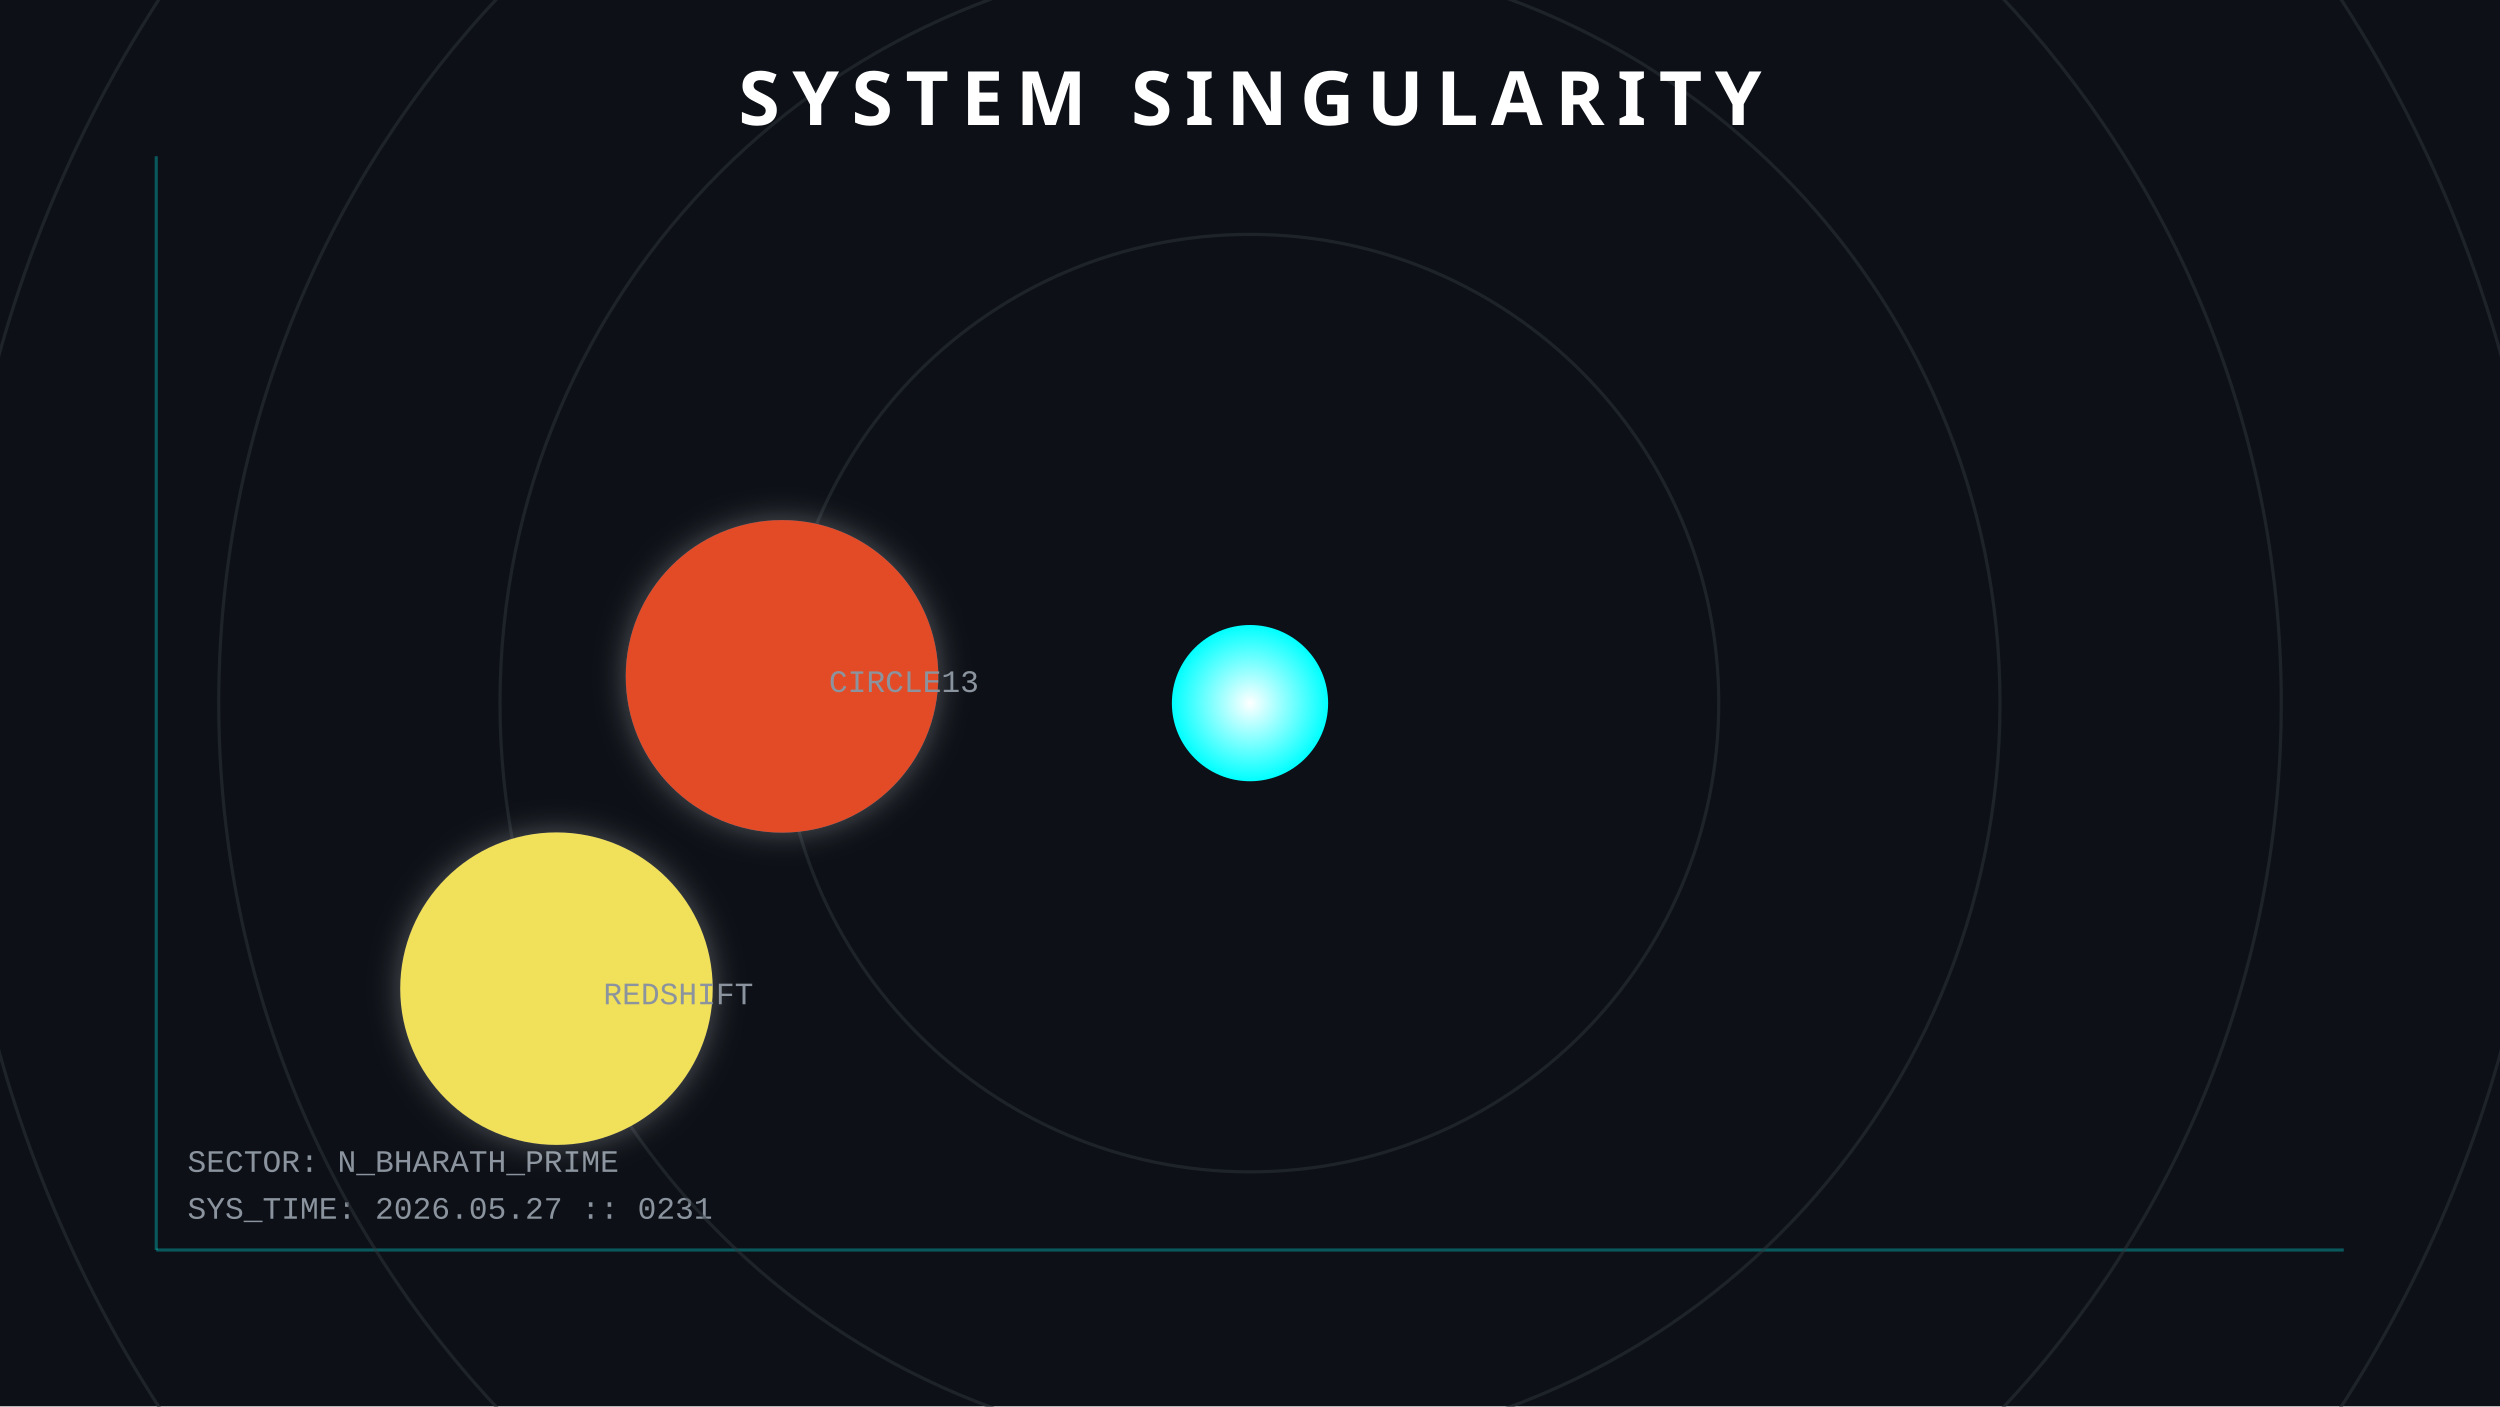
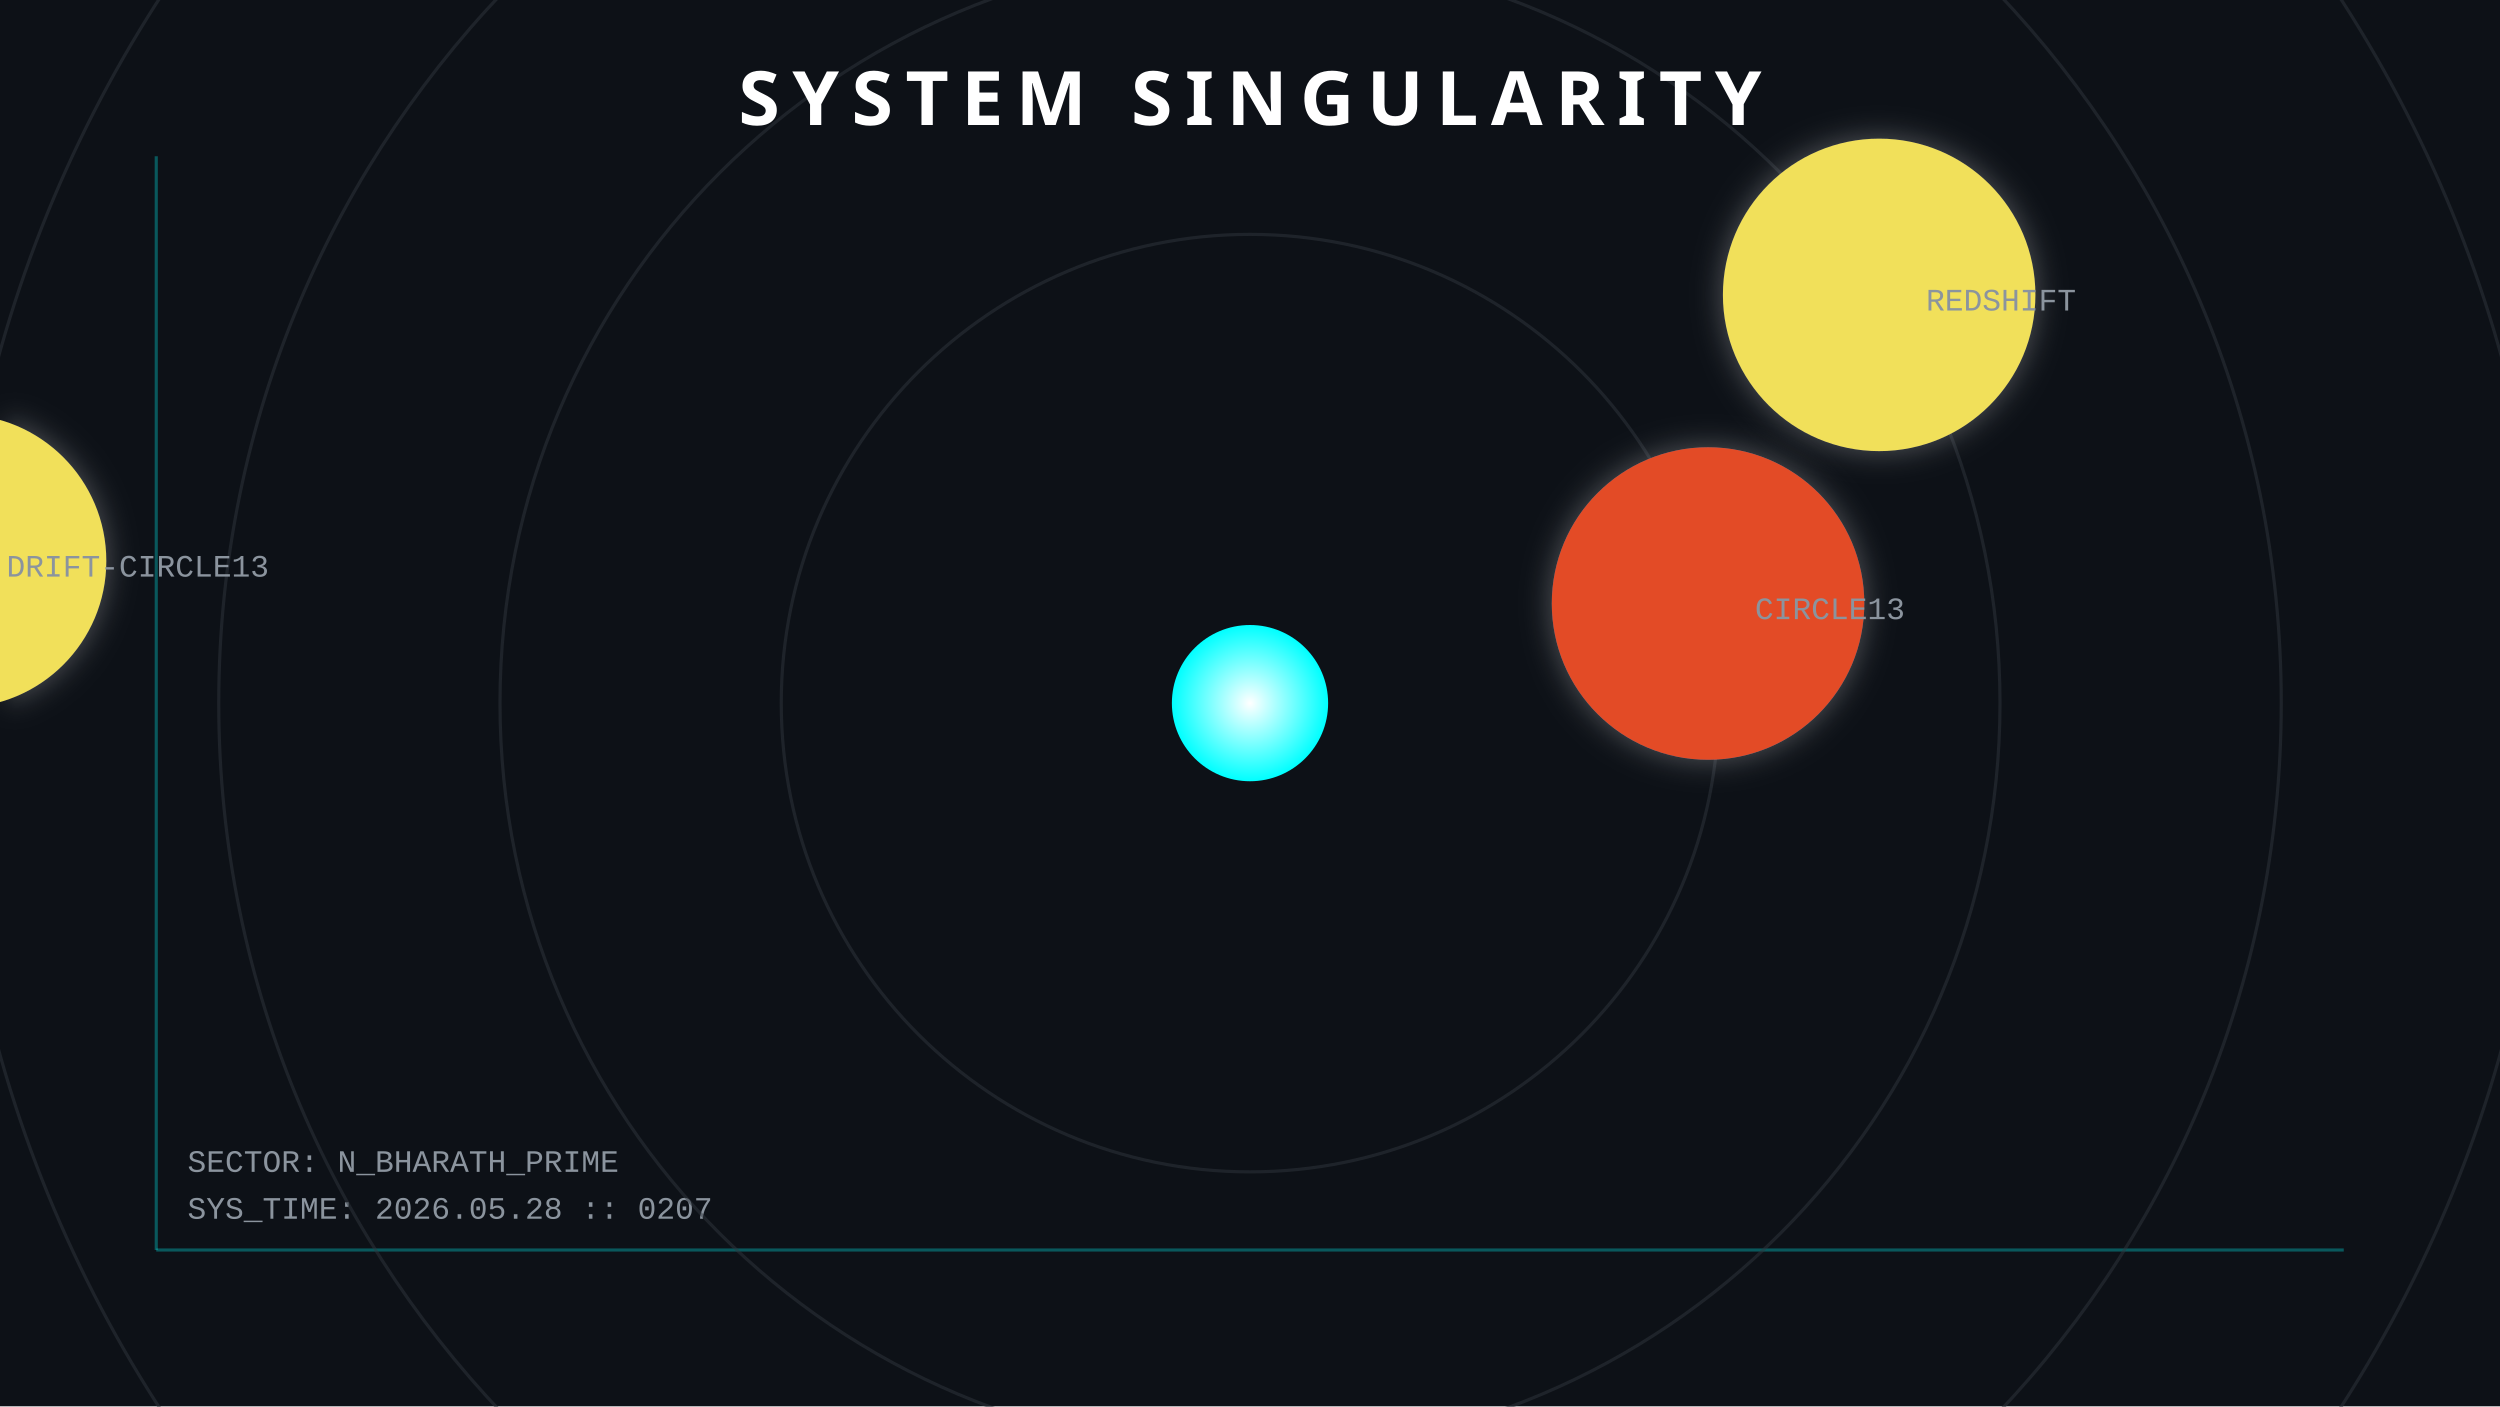
<svg xmlns="http://www.w3.org/2000/svg" width="800" height="450">
  <style>
        .orbit { fill: none; stroke: #30363d; stroke-width: 1; opacity: 0.5; }
        .planet { filter: drop-shadow(0 0 5px rgba(255,255,255,0.3)); }
        .text { font-family: 'Courier New', monospace; fill: #8b949e; font-size: 10px; }
        .title { font-family: sans-serif; fill: white; font-weight: bold; font-size: 24px; letter-spacing: 4px; }
        .hud-line { stroke: #00ffff; stroke-width: 1; opacity: 0.3; }
        
        /* ANIMATIONS */
        @keyframes pulse { 0% { r: 25; opacity: 0.8; } 50% { r: 30; opacity: 0.4; } 100% { r: 25; opacity: 0.8; } }
        .sun { animation: pulse 4s infinite; }
    </style>
  <rect width="100%" height="100%" fill="#0d1117" />
  <line x1="50" y1="50" x2="50" y2="400" class="hud-line" />
  <line x1="50" y1="400" x2="750" y2="400" class="hud-line" />
-   <text x="60" y="390" class="text">SYS_TIME: 2026.05.27 :: 0231</text>
+   <text x="60" y="390" class="text">SYS_TIME: 2026.05.28 :: 0207</text>
  <text x="60" y="375" class="text">SECTOR: N_BHARATH_PRIME</text>
  <circle cx="400" cy="225" r="25" fill="url(#grad1)" class="sun" />
  <defs>
    <radialGradient id="grad1" cx="50%" cy="50%" r="50%" fx="50%" fy="50%">
      <stop offset="0%" style="stop-color:white;stop-opacity:1" />
      <stop offset="100%" style="stop-color:#00ffff;stop-opacity:1" />
    </radialGradient>
  </defs>
  <circle cx="400" cy="225" r="150.0" class="orbit" />
-   <circle cx="250.245" cy="216.434" r="50" fill="#e34c26" class="planet" />
-   <text x="265.245" y="221.434" class="text" fill="white">CIRCLE13</text>
+   <circle cx="546.574" cy="193.125" r="50" fill="#e34c26" class="planet" />
+   <text x="561.574" y="198.125" class="text" fill="white">CIRCLE13</text>
  <circle cx="400" cy="225" r="240.0" class="orbit" />
-   <circle cx="178.073" cy="316.371" r="50" fill="#f1e05a" class="planet" />
-   <text x="193.073" y="321.371" class="text" fill="white">REDSHIFT</text>
+   <circle cx="601.33" cy="94.362" r="50" fill="#f1e05a" class="planet" />
+   <text x="616.33" y="99.362" class="text" fill="white">REDSHIFT</text>
  <circle cx="400" cy="225" r="330.0" class="orbit" />
-   <circle cx="569.55" cy="-58.113" r="50" fill="#e34c26" class="planet" />
-   <text x="584.55" y="-53.113" class="text" fill="white">ALVRYN-AI</text>
+   <circle cx="356.061" cy="-102.062" r="50" fill="#e34c26" class="planet" />
+   <text x="371.061" y="-97.062" class="text" fill="white">ALVRYN-AI</text>
  <circle cx="400" cy="225" r="415.422" class="orbit" />
-   <circle cx="635.762" cy="-117.04" r="46.948" fill="#f1e05a" class="planet" />
-   <text x="650.762" y="-112.04" class="text" fill="white">DRIFT-CIRCLE13</text>
+   <circle cx="-12.925" cy="179.52" r="46.948" fill="#f1e05a" class="planet" />
+   <text x="2.075" y="184.52" class="text" fill="white">DRIFT-CIRCLE13</text>
  <circle cx="400" cy="225" r="461.81" class="orbit" />
-   <circle cx="229.461" cy="654.167" r="20.925" fill="#2b7489" class="planet" />
-   <text x="244.461" y="659.167" class="text" fill="white">DSATM-EXAM-SYSTEM-</text>
-   <circle cx="400" cy="225" r="504.915" class="orbit" />
-   <circle cx="511.323" cy="717.49" r="18.737" fill="#8b949e" class="planet" />
-   <text x="526.323" y="722.49" class="text" fill="white">NBHARATH1306</text>
-   <circle cx="400" cy="225" r="547.148" class="orbit" />
-   <circle cx="409.965" cy="772.057" r="18.155" fill="#e34c26" class="planet" />
-   <text x="424.965" y="777.057" class="text" fill="white">WEBSITE-EQUDATOR-TRADING-PLATFORM</text>
-   <circle cx="400" cy="225" r="577.98" class="orbit" />
-   <circle cx="448.831" cy="-350.914" r="10.555" fill="#8b949e" class="planet" />
-   <text x="463.831" y="-345.914" class="text" fill="white">FLASK</text>
-   <circle cx="400" cy="225" r="608.253" class="orbit" />
-   <circle cx="-56.86" cy="-176.561" r="10.182" fill="#8b949e" class="planet" />
-   <text x="-41.86" y="-171.561" class="text" fill="white">HCF-INTERNSHIP</text>
-   <circle cx="400" cy="225" r="637.122" class="orbit" />
-   <circle cx="858.206" cy="-217.687" r="9.246" fill="#8b949e" class="planet" />
+   <circle cx="455.696" cy="-233.439" r="20.925" fill="#2b7489" class="planet" />
+   <text x="470.696" y="-228.439" class="text" fill="white">DSATM-EXAM-SYSTEM-</text>
+   <circle cx="400" cy="225" r="504.918" class="orbit" />
+   <circle cx="200.22" cy="-238.713" r="18.739" fill="#8b949e" class="planet" />
+   <text x="215.22" y="-233.713" class="text" fill="white">NBHARATH1306</text>
+   <circle cx="400" cy="225" r="547.15" class="orbit" />
+   <circle cx="264.675" cy="755.152" r="18.155" fill="#e34c26" class="planet" />
+   <text x="279.675" y="760.152" class="text" fill="white">WEBSITE-EQUDATOR-TRADING-PLATFORM</text>
+   <circle cx="400" cy="225" r="577.983" class="orbit" />
+   <circle cx="919.044" cy="479.279" r="10.555" fill="#8b949e" class="planet" />
+   <text x="934.044" y="484.279" class="text" fill="white">FLASK</text>
+   <circle cx="400" cy="225" r="608.256" class="orbit" />
+   <circle cx="1003.382" cy="148.15" r="10.182" fill="#8b949e" class="planet" />
+   <text x="1018.382" y="153.15" class="text" fill="white">HCF-INTERNSHIP</text>
+   <circle cx="400" cy="225" r="637.125" class="orbit" />
+   <circle cx="59.683" cy="-313.621" r="9.246" fill="#8b949e" class="planet" />
  <text x="400" y="40" text-anchor="middle" class="title">SYSTEM SINGULARITY</text>
</svg>
